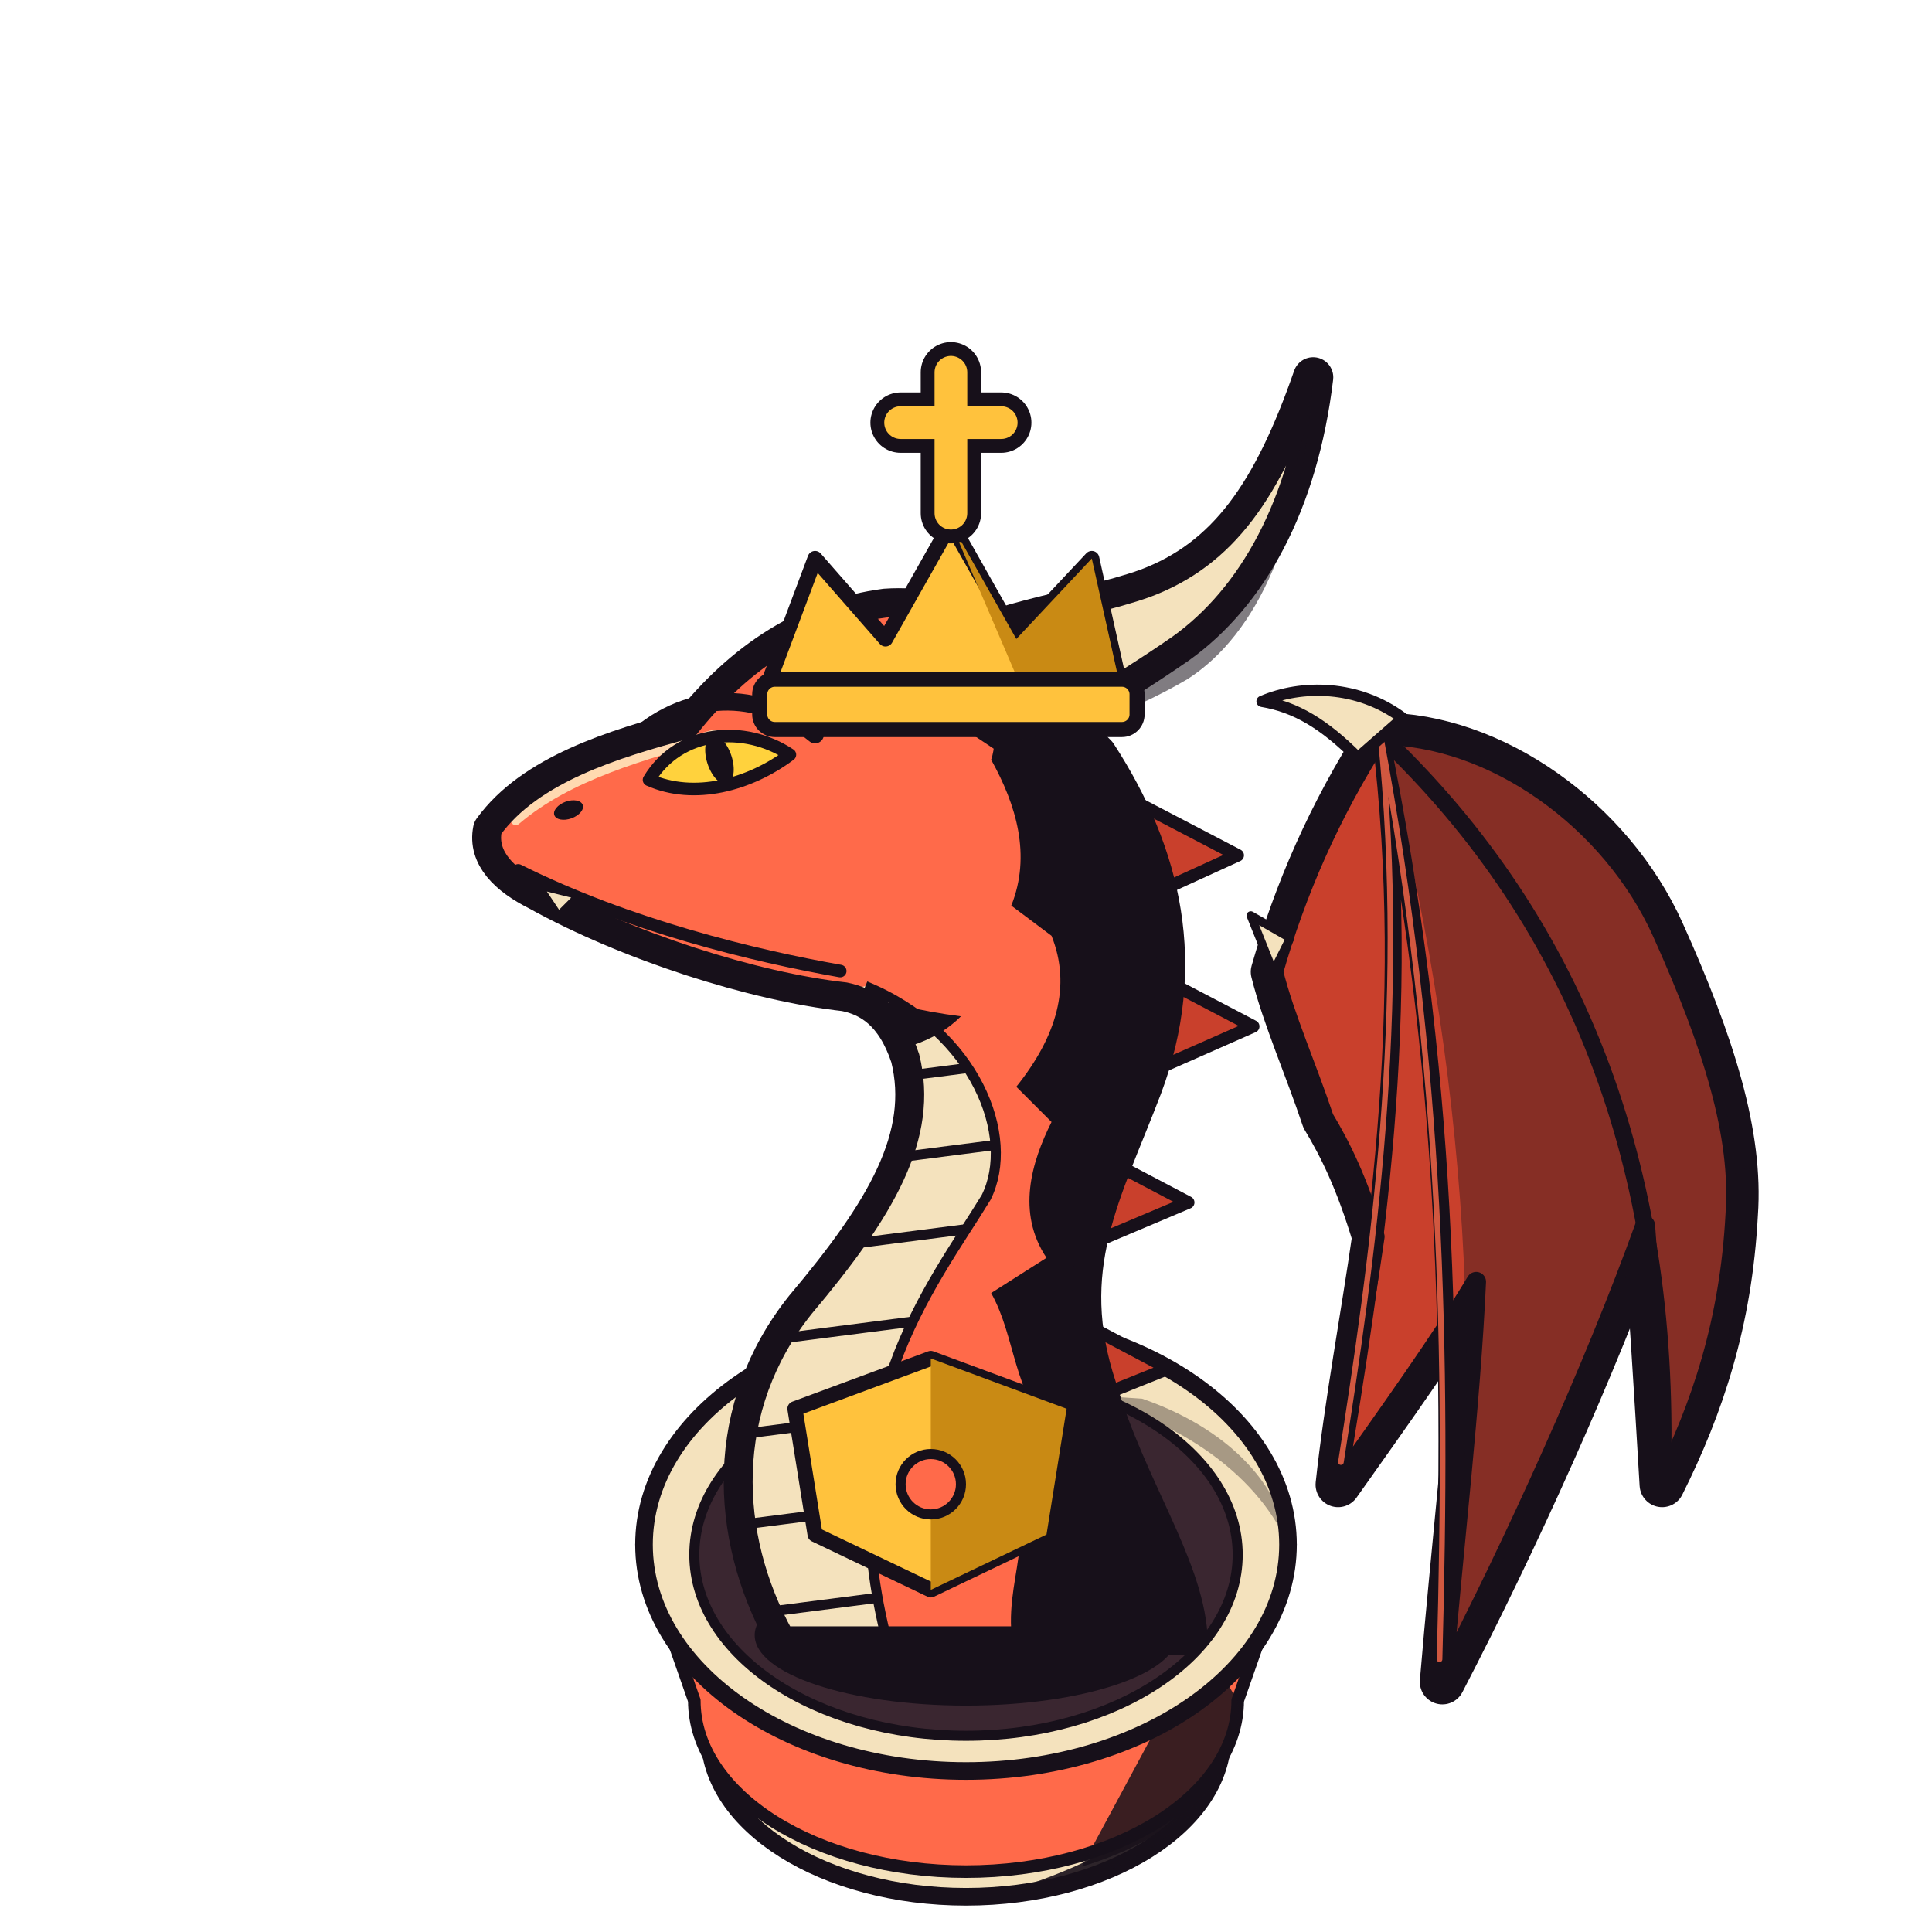
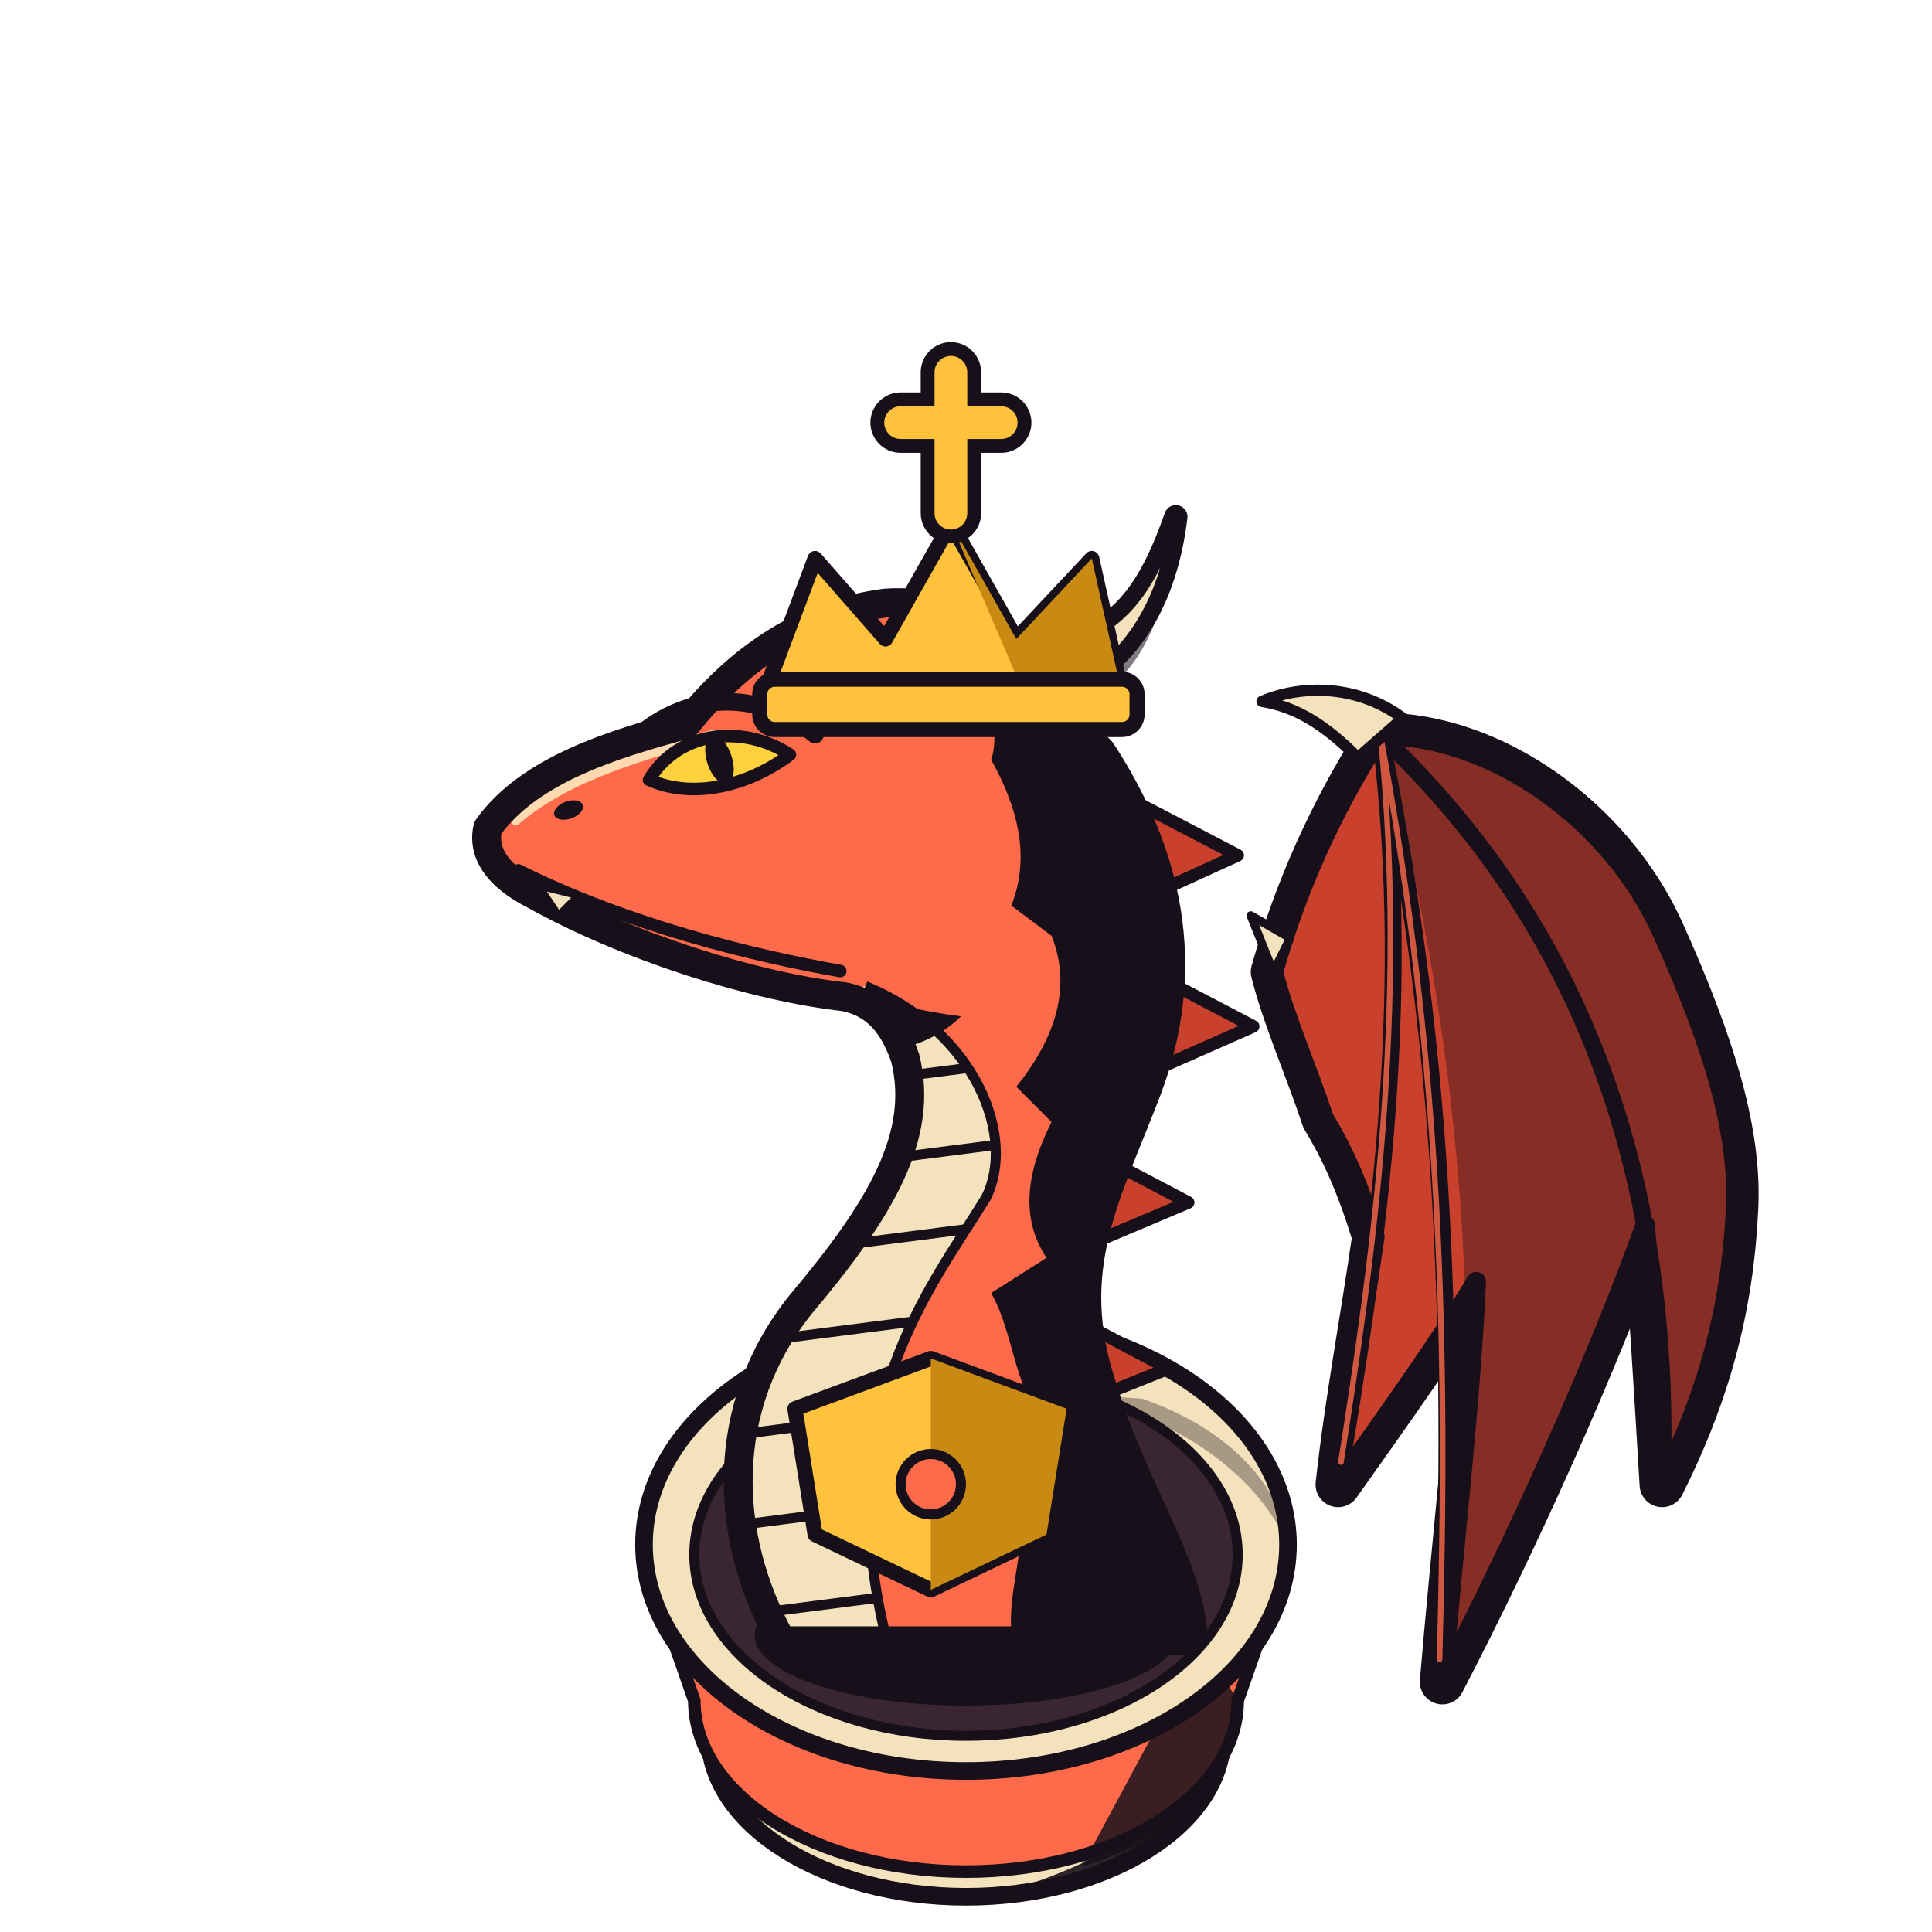
<svg xmlns="http://www.w3.org/2000/svg" viewBox="0 0 768 768" width="768" height="768">
  <path d="M256,614 L282,690 A102,64 0 0 0 486,690 L512,614 Z" fill="#f4e2bd" stroke="#17101a" stroke-width="7" stroke-linejoin="round" />
  <path d="M498,614 L486,690 A102,64 0 0 1 392,754 C440,742 478,716 486,690 Z" fill="#17101a" opacity=".9" />
  <path d="M262,636 L276,676 A108,68 0 0 0 492,676 L506,636 A128,90 0 0 1 262,636 Z" fill="#ff6a4a" stroke="#17101a" stroke-width="5" stroke-linejoin="round" />
  <path d="M470,640 L492,676 A108,68 0 0 1 430,742 L458,690 Z" fill="#17101a" opacity=".85" />
  <ellipse cx="384" cy="614" rx="128" ry="90" fill="#f4e2bd" stroke="#17101a" stroke-width="7" />
  <ellipse cx="384" cy="618" rx="108" ry="72" fill="#3a2630" stroke="#17101a" stroke-width="4" />
  <path d="M424,554 A128,90 0 0 1 512,614 A108,72 0 0 0 454,556 Z" fill="#17101a" opacity=".35" />
  <ellipse cx="384" cy="650" rx="84" ry="28" fill="#17101a" />
  <g transform="translate(486 626) scale(1.12) translate(-452 -560)">
    <path d="M508,262 C548,262 590,292 608,332 C626,372 636,404 634,432 C632,470 622,500 608,528 C606,494 604,462 602,436 C584,486 556,548 530,598 C534,550 540,500 542,456 C530,476 510,504 493,528 C496,500 502,468 506,440 C500,420 494,408 488,398 C482,380 474,362 470,346 C478,318 490,290 508,262 Z" fill="none" stroke="#17101a" stroke-width="16" stroke-linejoin="round" />
    <path d="M508,262 C548,262 590,292 608,332 C626,372 636,404 634,432 C632,470 622,500 608,528 C606,494 604,462 602,436 C584,486 556,548 530,598 C534,550 540,500 542,456 C530,476 510,504 493,528 C496,500 502,468 506,440 C500,420 494,408 488,398 C482,380 474,362 470,346 C478,318 490,290 508,262 Z" fill="#c9402c" stroke="#17101a" stroke-width="7" stroke-linejoin="round" />
    <path d="M508,262 C548,262 590,292 608,332 C626,372 636,404 634,432 C632,470 622,500 608,528 C606,494 604,462 602,436 C584,486 556,548 530,598 C546,500 540,380 508,262 Z" fill="#17101a" opacity=".38" />
    <path d="M508,262 C532,380 534,480 530,598 M508,262 C520,360 506,450 493,528 M508,262 C580,330 612,420 608,528" fill="none" stroke="#17101a" stroke-width="6" stroke-linecap="round" />
    <path d="M508,262 C530,380 532,480 529,590 M508,262 C518,360 505,450 494,520" fill="none" stroke="#ff6a4a" stroke-width="2" stroke-linecap="round" opacity=".8" />
    <path d="M470,346 L462,326 L476,334 Z" fill="#f4e2bd" stroke="#17101a" stroke-width="3" stroke-linejoin="round" />
    <path d="M500,270 C488,258 478,252 466,250 C480,244 500,244 516,256 Z" fill="#f4e2bd" stroke="#17101a" stroke-width="4" stroke-linejoin="round" />
  </g>
  <path d="M446,316 L492,340 L446,361 Z" fill="#c9402c" stroke="#17101a" stroke-width="5" stroke-linejoin="round" />
  <path d="M456,385.92 L498.16,408 L456,426.6 Z" fill="#c9402c" stroke="#17101a" stroke-width="5" stroke-linejoin="round" />
  <path d="M434,457.84 L472.32,478 L434,494.2 Z" fill="#c9402c" stroke="#17101a" stroke-width="5" stroke-linejoin="round" />
  <path d="M430,525.76 L464.48,544 L430,557.8 Z" fill="#c9402c" stroke="#17101a" stroke-width="5" stroke-linejoin="round" />
  <clipPath id="c6">
    <path d="M196,330 C212,308 244,298 274,290 C296,262 322,246 352,242 C380,240 404,254 414,278 L436,300 C462,340 472,384 454,432 C438,474 420,504 436,552 C448,592 470,622 472,650 L312,650 C290,610 288,560 320,520 C352,482 370,452 362,420 C356,402 346,396 336,394 C300,390 250,374 214,354 C202,348 194,340 196,330 Z" />
  </clipPath>
  <path d="M196,330 C212,308 244,298 274,290 C296,262 322,246 352,242 C380,240 404,254 414,278 L436,300 C462,340 472,384 454,432 C438,474 420,504 436,552 C448,592 470,622 472,650 L312,650 C290,610 288,560 320,520 C352,482 370,452 362,420 C356,402 346,396 336,394 C300,390 250,374 214,354 C202,348 194,340 196,330 Z" fill="none" stroke="#17101a" stroke-width="16" stroke-linejoin="round" />
  <path d="M196,330 C212,308 244,298 274,290 C296,262 322,246 352,242 C380,240 404,254 414,278 L436,300 C462,340 472,384 454,432 C438,474 420,504 436,552 C448,592 470,622 472,650 L312,650 C290,610 288,560 320,520 C352,482 370,452 362,420 C356,402 346,396 336,394 C300,390 250,374 214,354 C202,348 194,340 196,330 Z" fill="#ff6a4a" />
  <g clip-path="url(#c6)">
    <clipPath id="c6b">
      <path d="M312,650 C290,610 288,560 320,520 C352,482 370,452 362,420 C356,402 346,396 336,394 L344,392 C388,410 404,452 392,476 C370,512 330,560 352,650 Z" />
    </clipPath>
    <path d="M312,650 C290,610 288,560 320,520 C352,482 370,452 362,420 C356,402 346,396 336,394 L344,392 C388,410 404,452 392,476 C370,512 330,560 352,650 Z" fill="#f4e2bd" />
    <g clip-path="url(#c6b)" stroke="#17101a" stroke-width="4">
      <path d="M280,438 L420,420" />
      <path d="M280,470 L420,452" />
      <path d="M280,502 L420,484" />
      <path d="M280,536 L420,518" />
      <path d="M280,572 L420,554" />
      <path d="M280,608 L420,590" />
      <path d="M280,644 L420,626" />
    </g>
    <path d="M344,392 C388,410 404,452 392,476 C370,512 330,560 352,650" fill="none" stroke="#17101a" stroke-width="4" />
    <path d="M372,232 L480,232 L480,660 L404,660 C396,632 414,612 400,592 L420,574 C402,552 404,532 394,514 L416,500 C404,482 410,462 418,446 L404,432 C420,412 426,392 418,372 L402,360 C410,340 404,320 394,302 C400,284 384,256 372,232 Z" fill="#17101a" />
    <path d="M336,394 C300,390 250,374 214,354 C230,374 290,402 336,418 C356,420 372,414 382,404 C366,402 350,398 336,394 Z" fill="#17101a" />
    <path d="M205,326 C226,308 256,300 284,292" fill="none" stroke="#ffd9b0" stroke-width="4" stroke-linecap="round" />
  </g>
  <path d="M196,330 C212,308 244,298 274,290 C296,262 322,246 352,242 C380,240 404,254 414,278 L436,300 C462,340 472,384 454,432 C438,474 420,504 436,552 C448,592 470,622 472,650 L312,650 C290,610 288,560 320,520 C352,482 370,452 362,420 C356,402 346,396 336,394 C300,390 250,374 214,354 C202,348 194,340 196,330 Z" fill="none" stroke="#17101a" stroke-width="7" stroke-linejoin="round" />
  <g transform="translate(284,304) scale(1)">
    <path d="M-26,6 C-14,-14 12,-16 30,-4 C14,8 -8,14 -26,6 Z" fill="#ffd23d" stroke="#17101a" stroke-width="5" stroke-linejoin="round" />
    <ellipse cx="2" cy="-2" rx="5" ry="10" transform="rotate(-18 2 -2)" fill="#17101a" />
    <path d="M-34,-8 C-12,-30 18,-30 40,-12" fill="none" stroke="#17101a" stroke-width="7" stroke-linecap="round" />
  </g>
  <ellipse cx="226" cy="322" rx="6" ry="3.5" fill="#17101a" transform="rotate(-20 226 322)" />
  <path d="M206,346 C250,368 300,380 334,386" fill="none" stroke="#17101a" stroke-width="5" stroke-linecap="round" />
  <path d="M214,352 L222,364 L230,356 Z" fill="#f4e2bd" stroke="#17101a" stroke-width="3" stroke-linejoin="round" />
-   <path d="M362,266 C392,246 428,244 456,234 C488,222 506,196 522,150 C516,200 496,236 468,256 C442,274 420,286 404,294 Z" fill="none" stroke="#17101a" stroke-width="16" stroke-linejoin="round" />
-   <path d="M362,266 C392,246 428,244 456,234 C488,222 506,196 522,150 C516,200 496,236 468,256 C442,274 420,286 404,294 Z" fill="#f4e2bd" stroke="#17101a" stroke-width="7" stroke-linejoin="round" />
-   <path d="M468,256 C496,236 516,200 522,150 C518,212 500,252 472,270 C448,284 424,292 404,294 C428,282 448,270 468,256 Z" fill="#17101a" opacity=".55" />
+   <g transform="translate(392 282) scale(0.58) translate(-392 -282)">
+     <path d="M362,266 C392,246 428,244 456,234 C488,222 506,196 522,150 C516,200 496,236 468,256 C442,274 420,286 404,294 Z" fill="none" stroke="#17101a" stroke-width="16" stroke-linejoin="round" />
+     <path d="M362,266 C392,246 428,244 456,234 C488,222 506,196 522,150 C516,200 496,236 468,256 C442,274 420,286 404,294 Z" fill="#f4e2bd" stroke="#17101a" stroke-width="7" stroke-linejoin="round" />
+     <path d="M468,256 C496,236 516,200 522,150 C518,212 500,252 472,270 C448,284 424,292 404,294 C428,282 448,270 468,256 Z" fill="#17101a" opacity=".55" />
+   </g>
  <g transform="translate(6 8)">
    <path d="M300,262 L318,214 L346,246 L372,200 L398,246 L428,214 L440,268 Z" fill="#ffc23d" stroke="#17101a" stroke-width="6" stroke-linejoin="round" />
    <path d="M372,200 L398,246 L428,214 L440,268 L402,270 Z" fill="#c98a14" />
    <rect x="296" y="262" width="150" height="20" rx="6" fill="#ffc23d" stroke="#17101a" stroke-width="6" />
    <path d="M372,196 L372,140 M352,160 L392,160" stroke="#17101a" stroke-width="24" stroke-linecap="round" />
    <path d="M372,196 L372,140 M352,160 L392,160" stroke="#ffc23d" stroke-width="13" stroke-linecap="round" />
  </g>
  <path d="M330,560 L384,540 L438,560 L430,610 L384,632 L338,610 Z" fill="#ffc23d" stroke="#17101a" stroke-width="6" stroke-linejoin="round" transform="translate(-14 0)" />
  <path d="M384,540 L438,560 L430,610 L384,632 Z" fill="#c98a14" transform="translate(-14 0)" />
  <circle cx="370" cy="590" r="12" fill="#ff6a4a" stroke="#17101a" stroke-width="4" />
</svg>
